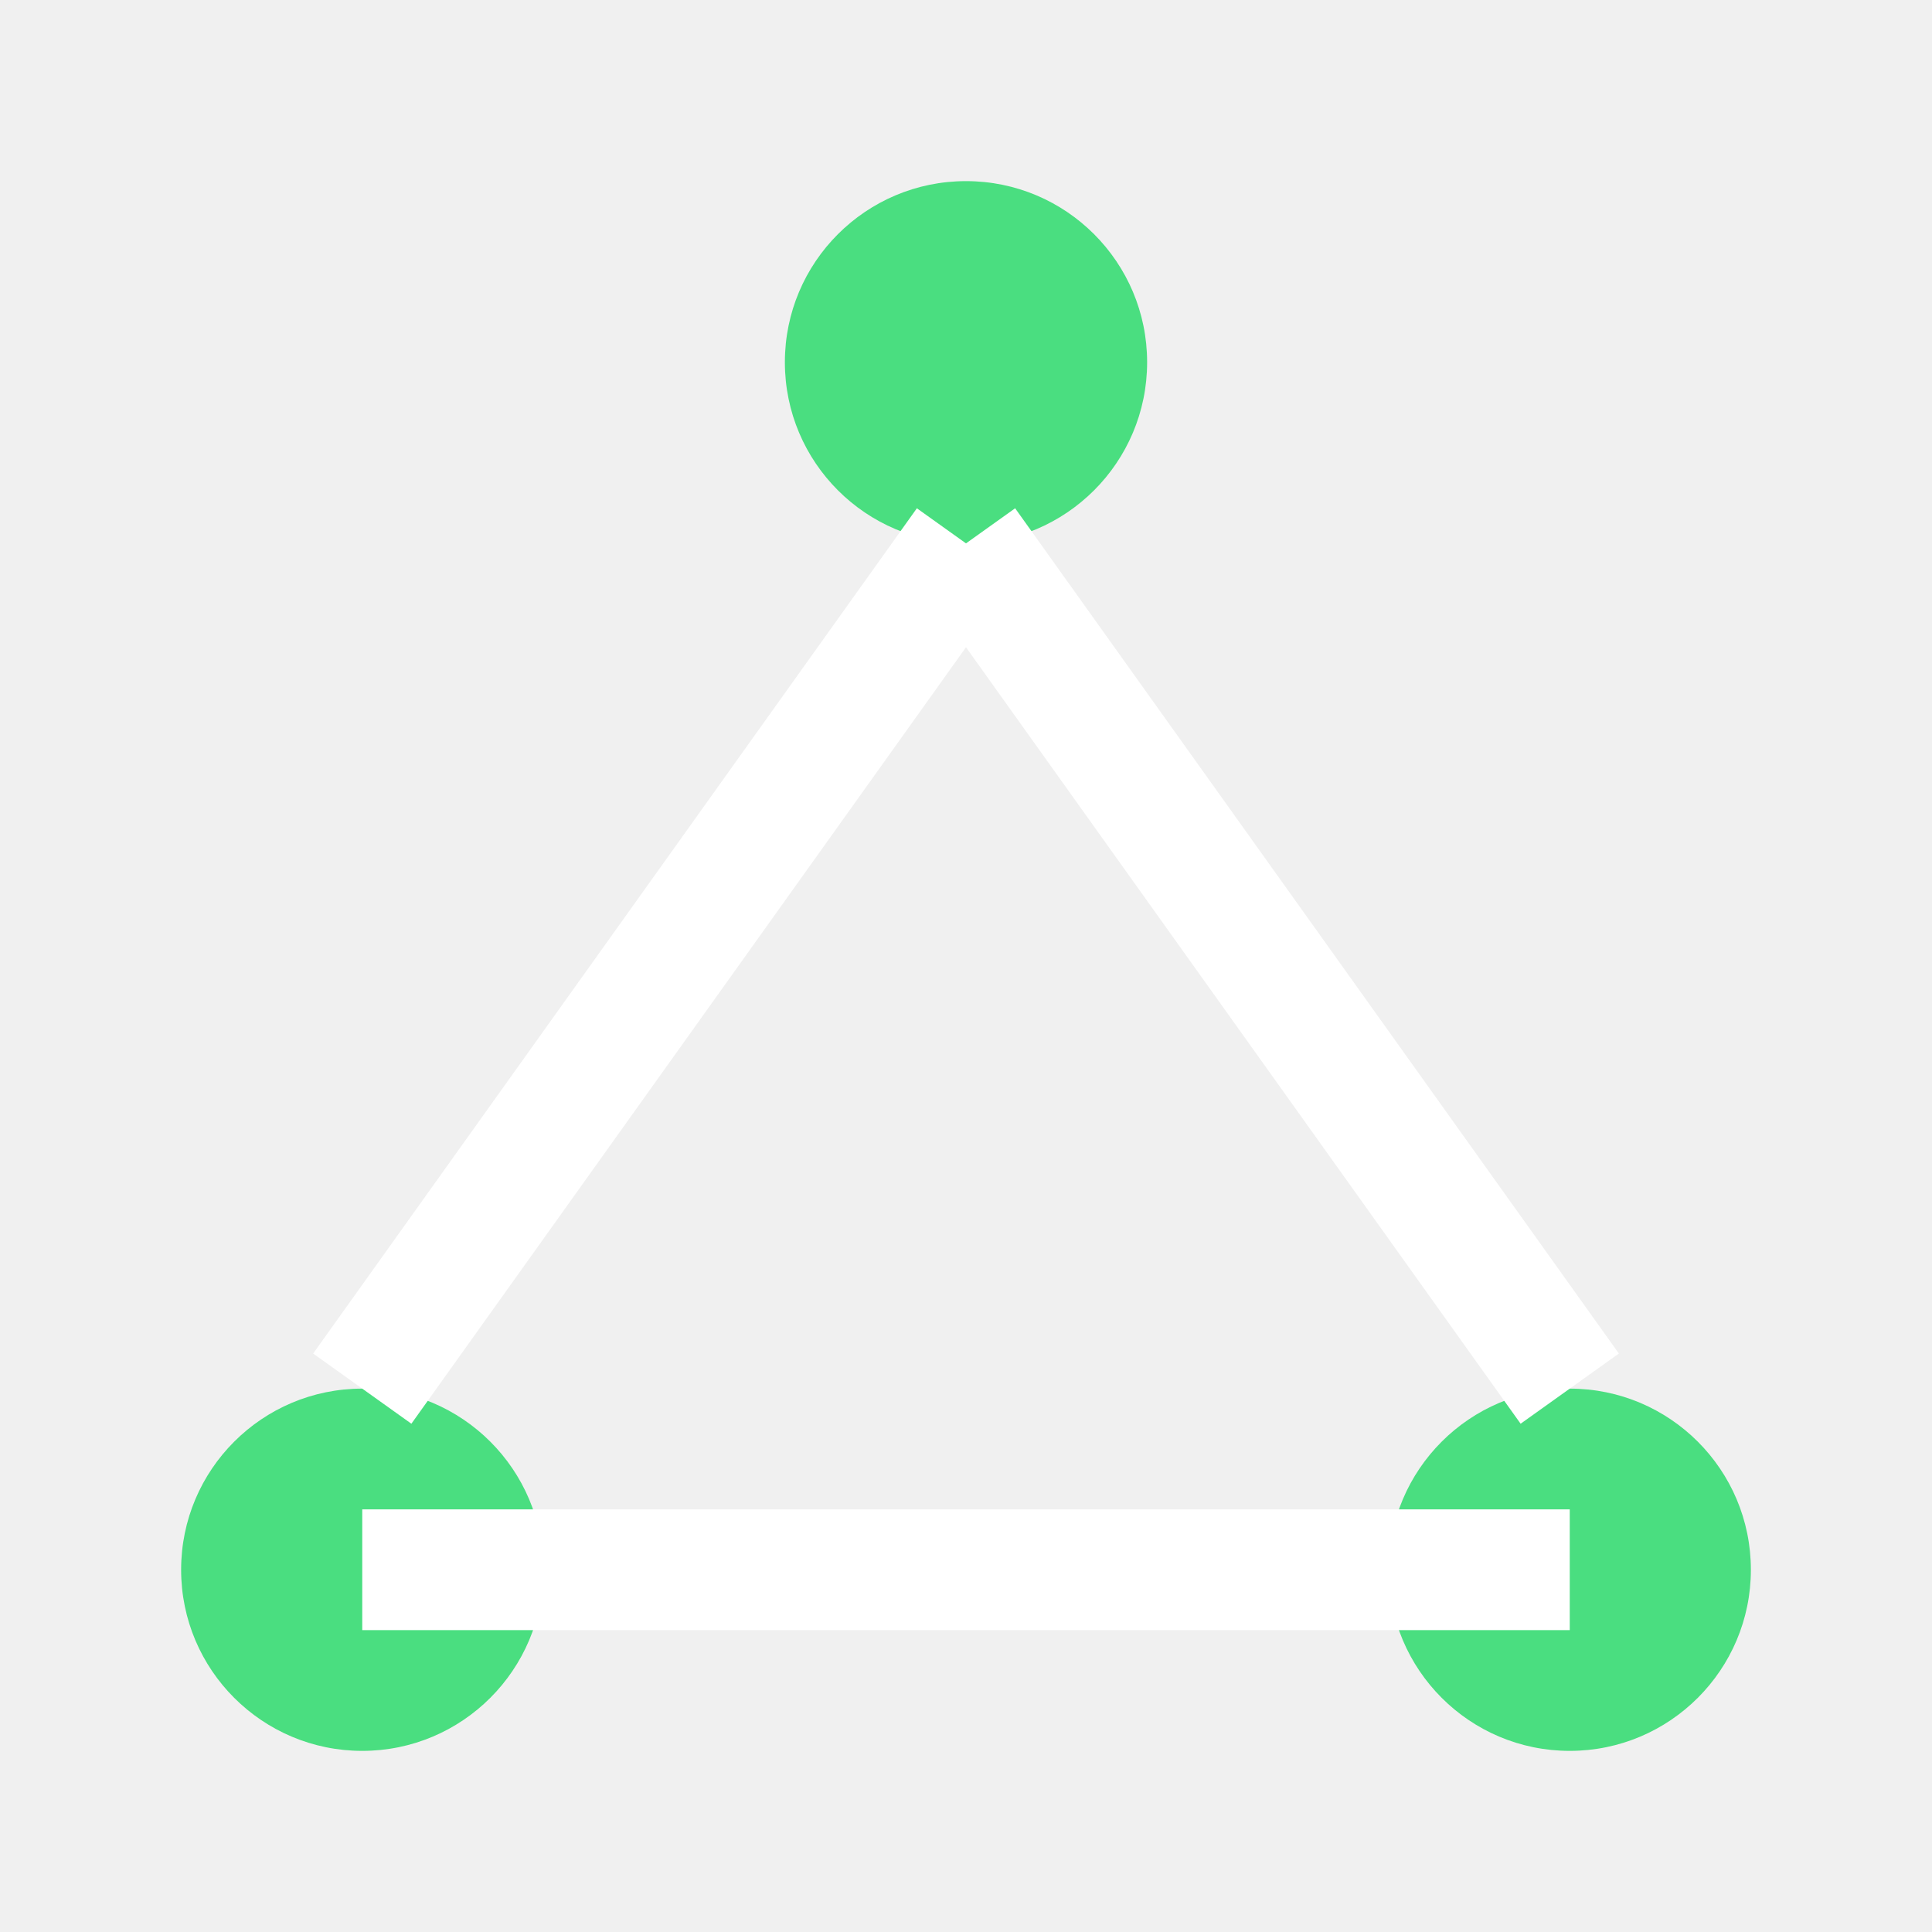
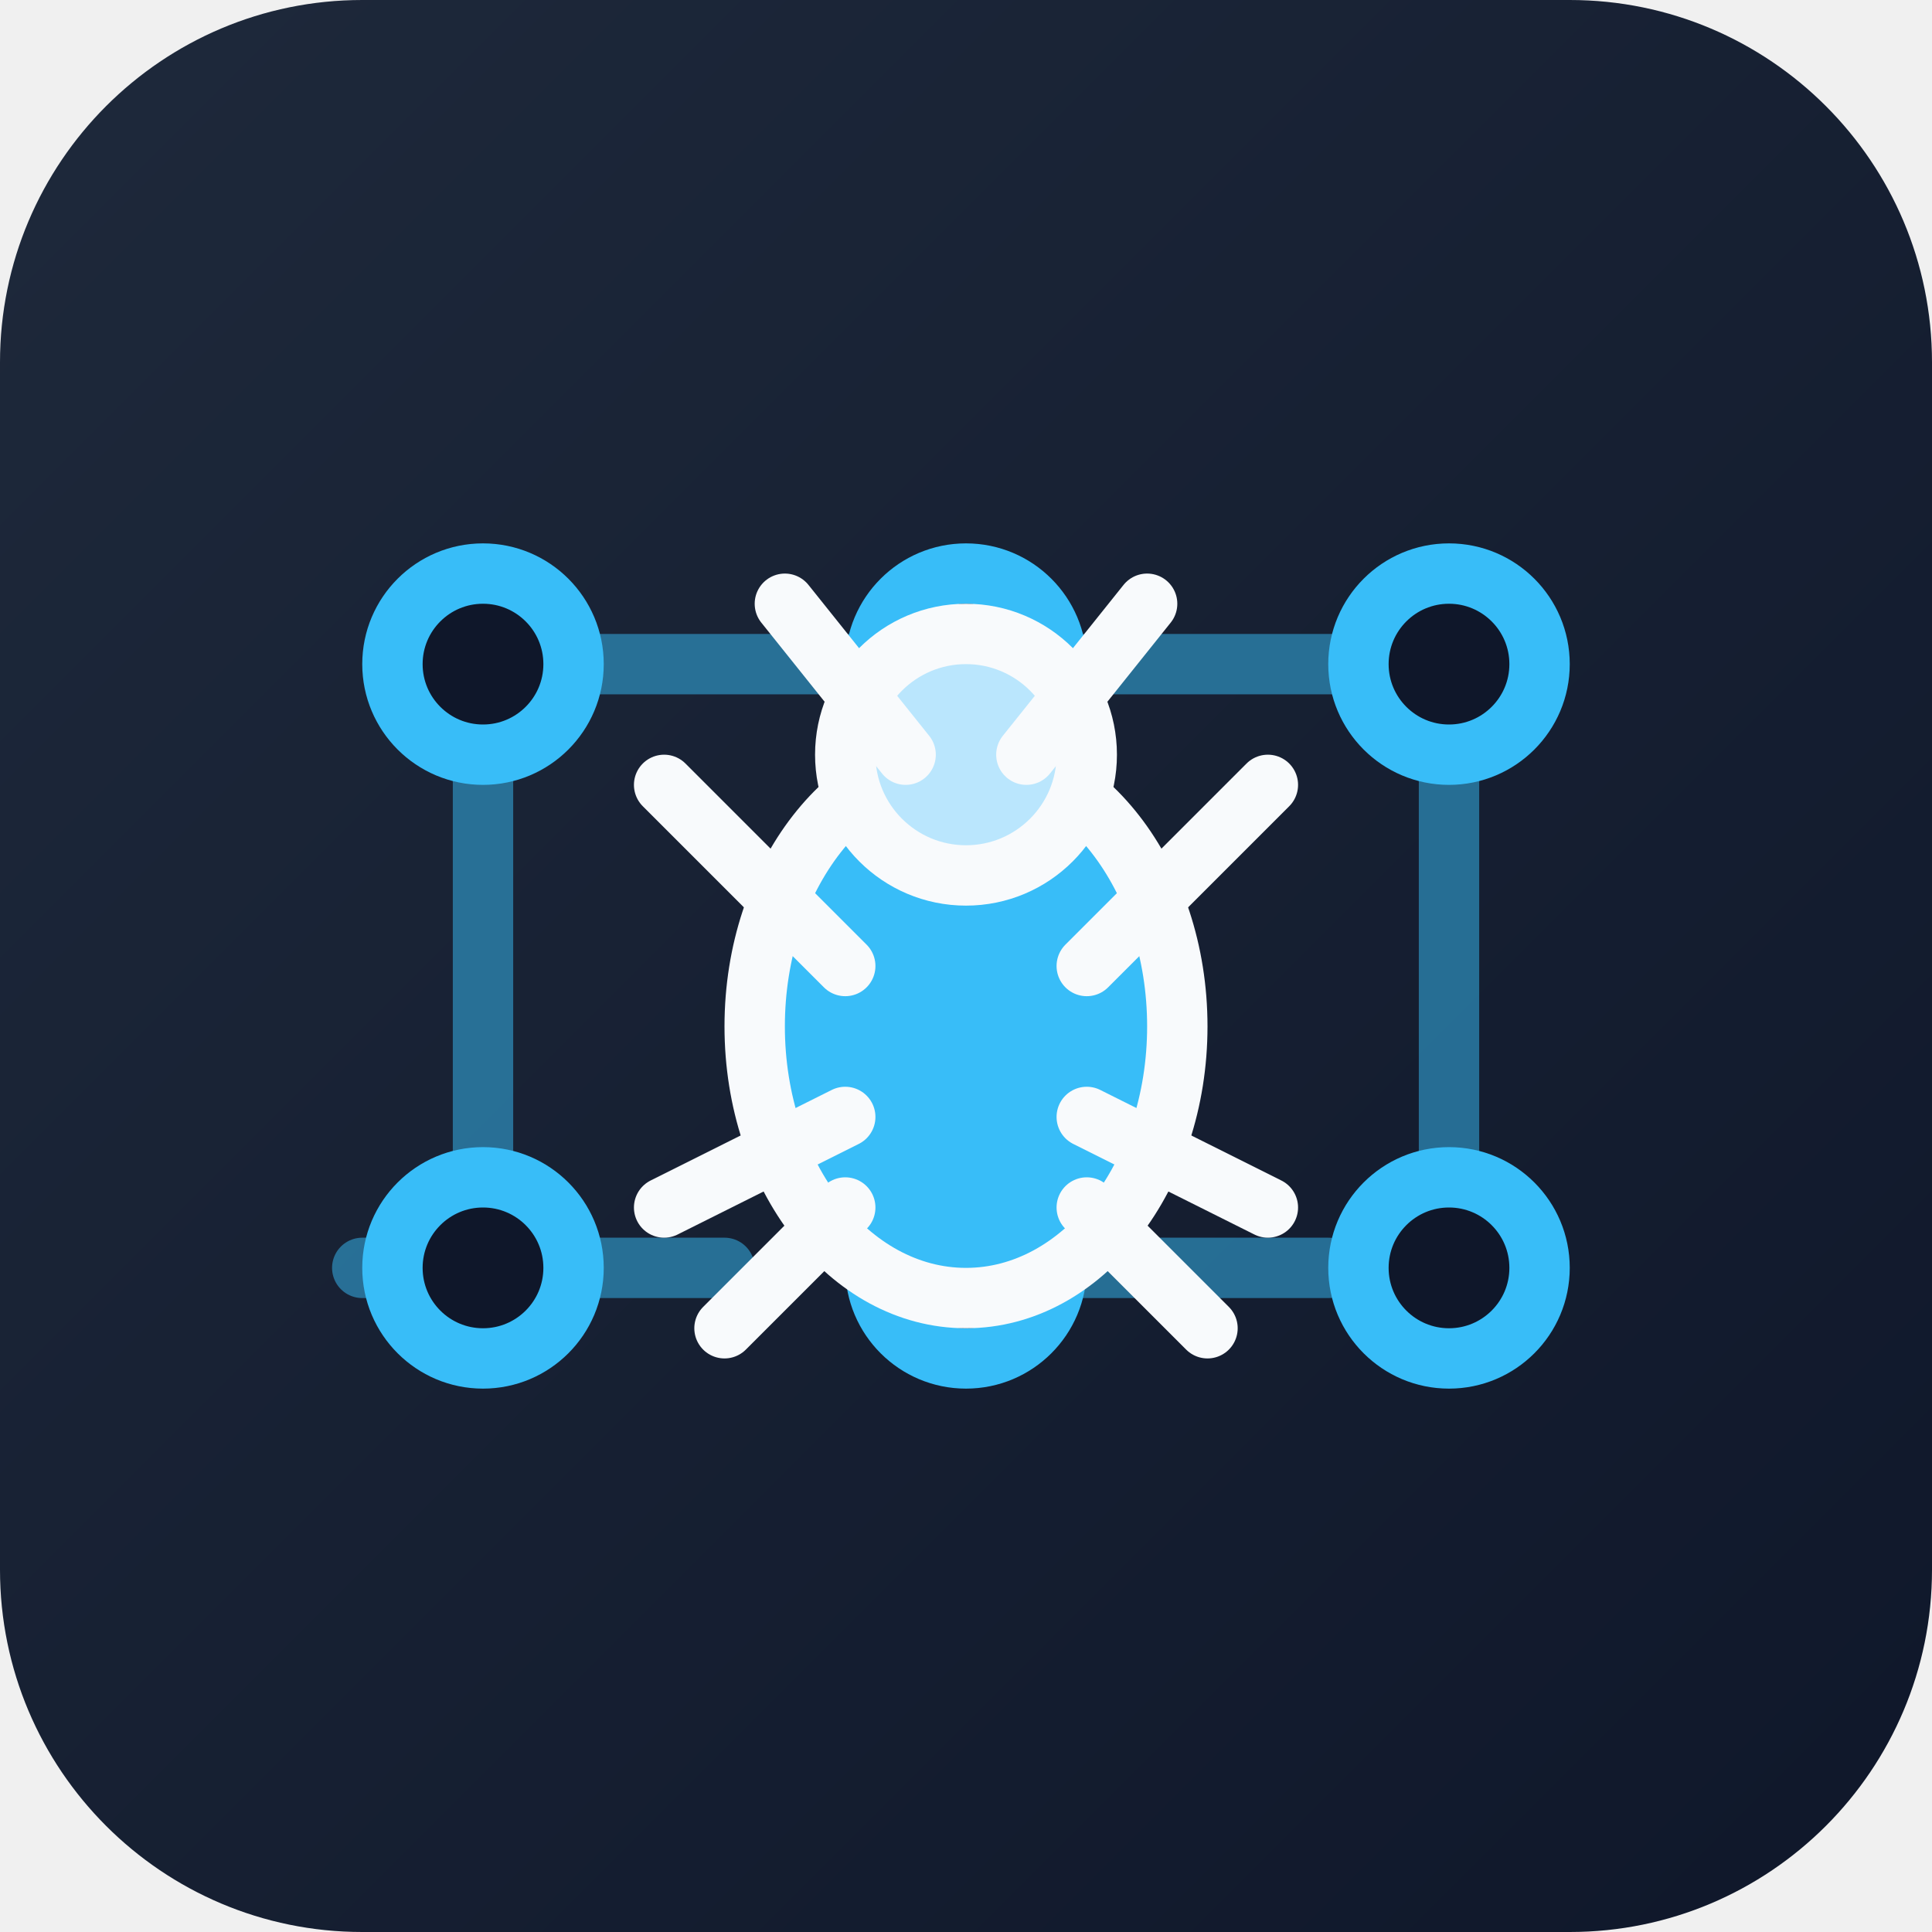
- <svg xmlns="http://www.w3.org/2000/svg" viewBox="0 0 64 64">
-   <circle cx="32" cy="12" r="6" fill="#4ade80" />
-   <circle cx="12" cy="52" r="6" fill="#4ade80" />
-   <circle cx="52" cy="52" r="6" fill="#4ade80" />
-   <line x1="32" y1="18" x2="12" y2="46" stroke="#ffffff" stroke-width="4" />
-   <line x1="32" y1="18" x2="52" y2="46" stroke="#ffffff" stroke-width="4" />
-   <line x1="12" y1="52" x2="52" y2="52" stroke="#ffffff" stroke-width="4" />
+ <svg xmlns="http://www.w3.org/2000/svg" viewBox="0 0 64 64" role="img" aria-labelledby="title desc">
+   <defs>
+     <linearGradient id="bg" x1="0" x2="1" y1="0" y2="1">
+       <stop offset="0" stop-color="#1e293b" />
+       <stop offset="1" stop-color="#0f172a" />
+     </linearGradient>
+   </defs>
+   <rect width="64" height="64" rx="12" fill="url(#bg)" />
+   <g fill="none" stroke="#38bdf8" stroke-width="2" stroke-linecap="round">
+     <path d="M16 22h12m8 0h12m-36 20h12m8 0h12" opacity=".5" />
+     <path d="M16 22v20m16-20v20m16-20v20" opacity=".5" />
+     <circle cx="16" cy="22" r="3" fill="#0f172a" stroke="#38bdf8" />
+     <circle cx="32" cy="22" r="3" fill="#0f172a" stroke="#38bdf8" />
+     <circle cx="48" cy="22" r="3" fill="#0f172a" stroke="#38bdf8" />
+     <circle cx="16" cy="42" r="3" fill="#0f172a" stroke="#38bdf8" />
+     <circle cx="32" cy="42" r="3" fill="#0f172a" stroke="#38bdf8" />
+     <circle cx="48" cy="42" r="3" fill="#0f172a" stroke="#38bdf8" />
+   </g>
+   <g stroke="#f8fafc" stroke-width="2" stroke-linecap="round">
+     <ellipse cx="32" cy="34" rx="7" ry="9" fill="#38bdf8" />
+     <circle cx="32" cy="25" r="4" fill="#bae6fd" />
+     <path d="M22 26l6 6m-6 8 6-3M42 26l-6 6m6 8-6-3" fill="none" />
+     <path d="M26 20l4 5m8-5-4 5" fill="none" />
+     <path d="M24 44l4-4m12 4-4-4" fill="none" />
+   </g>
</svg>
